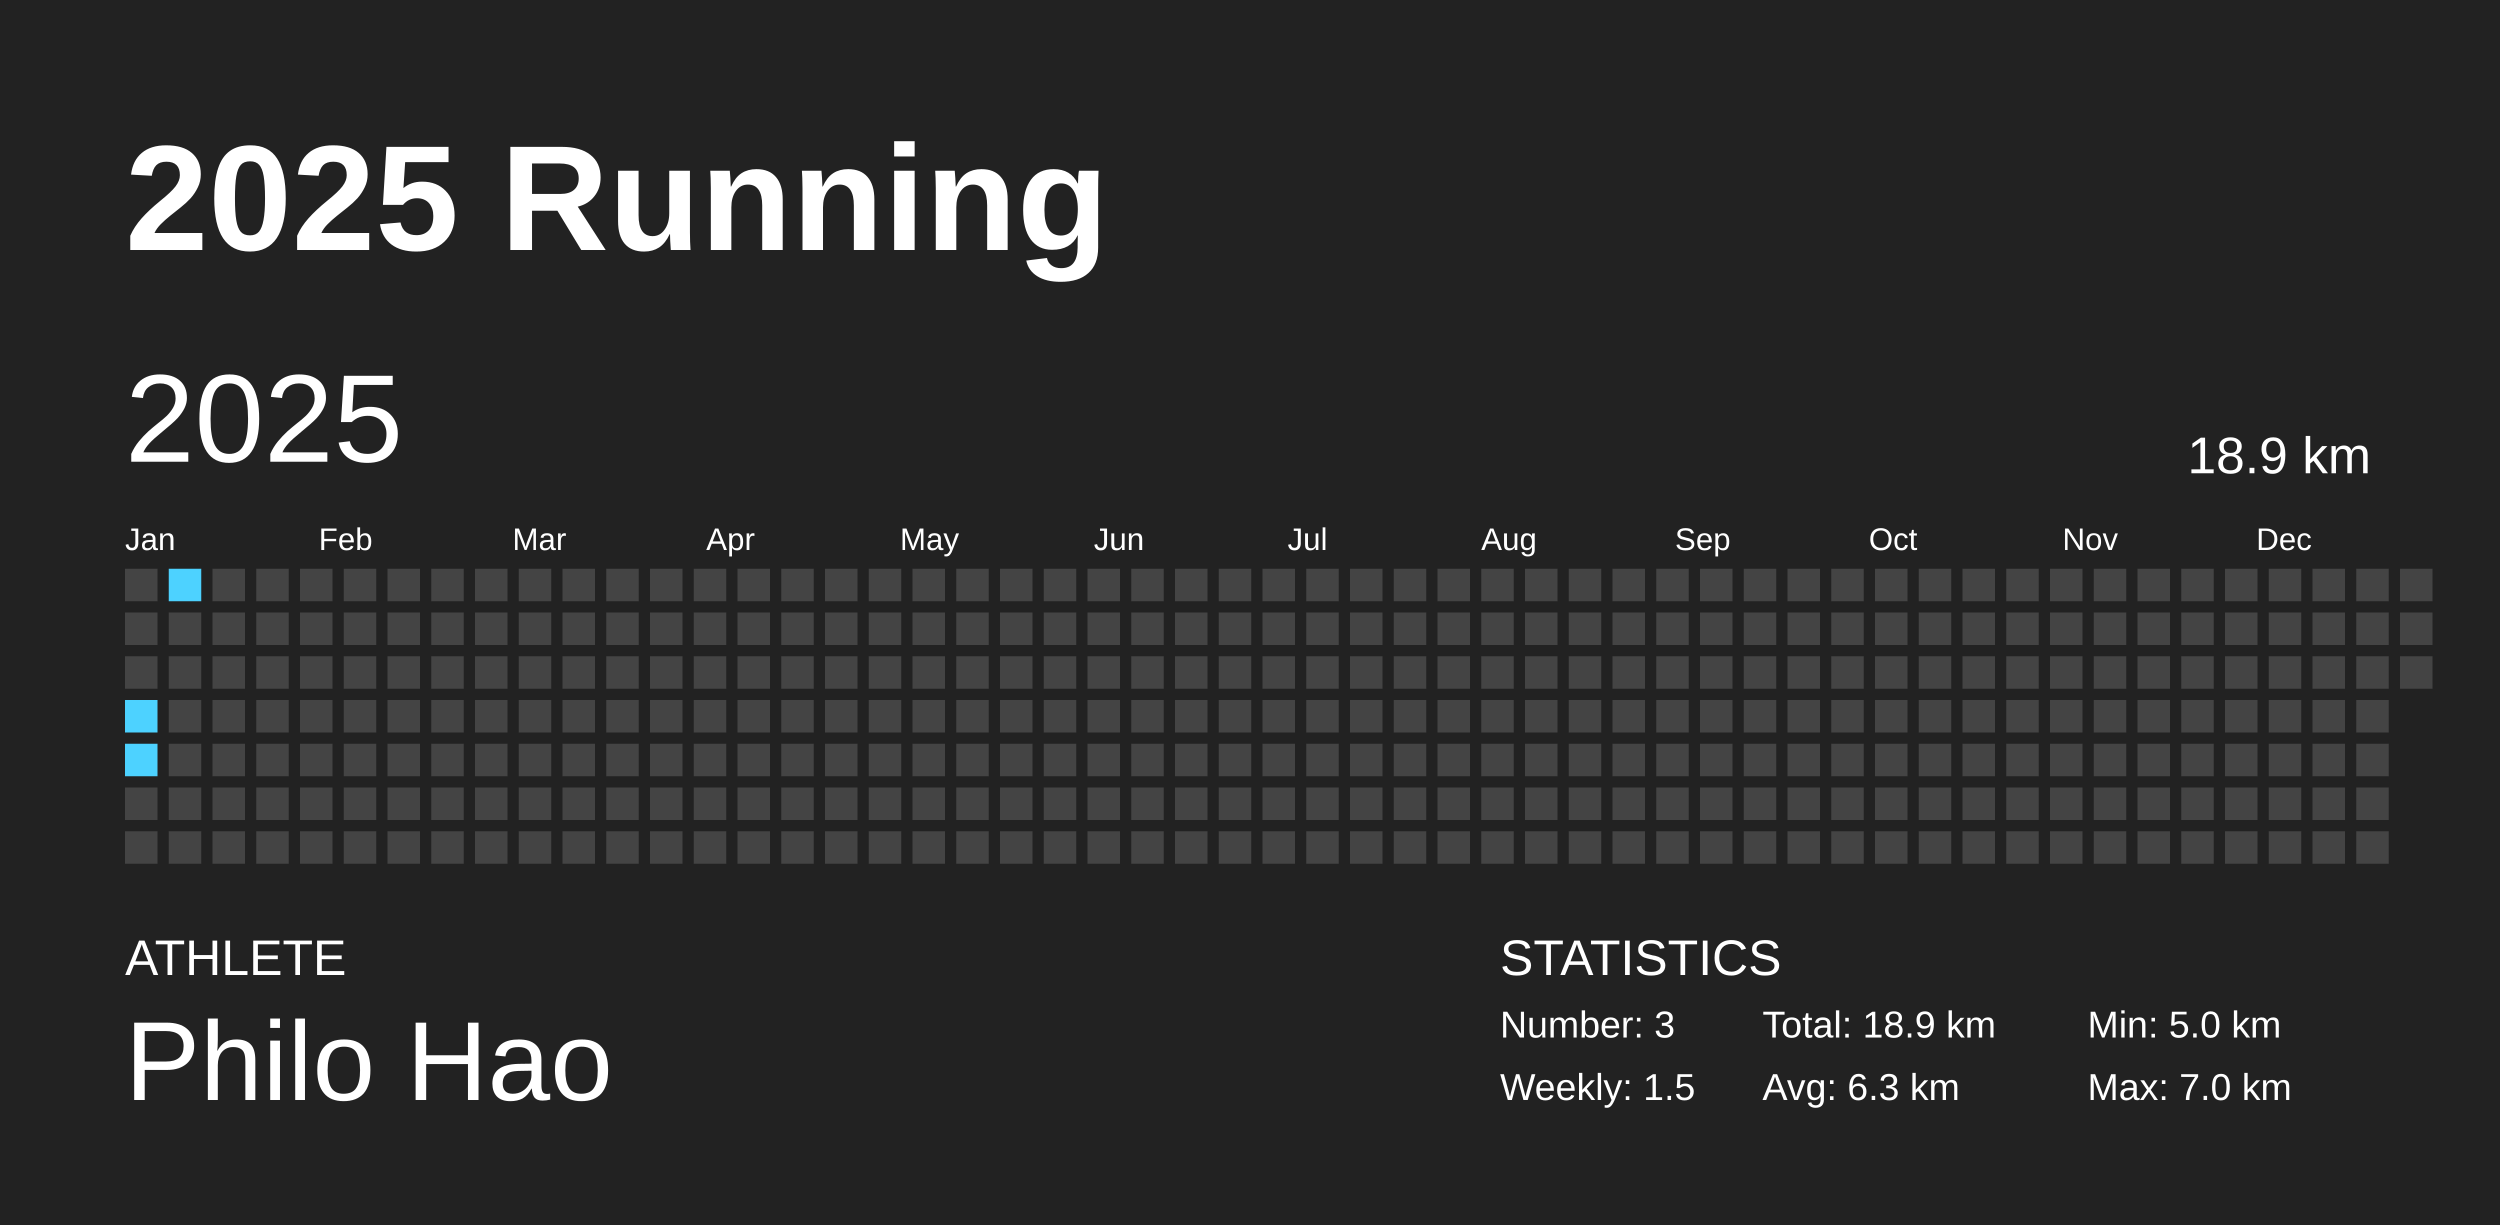
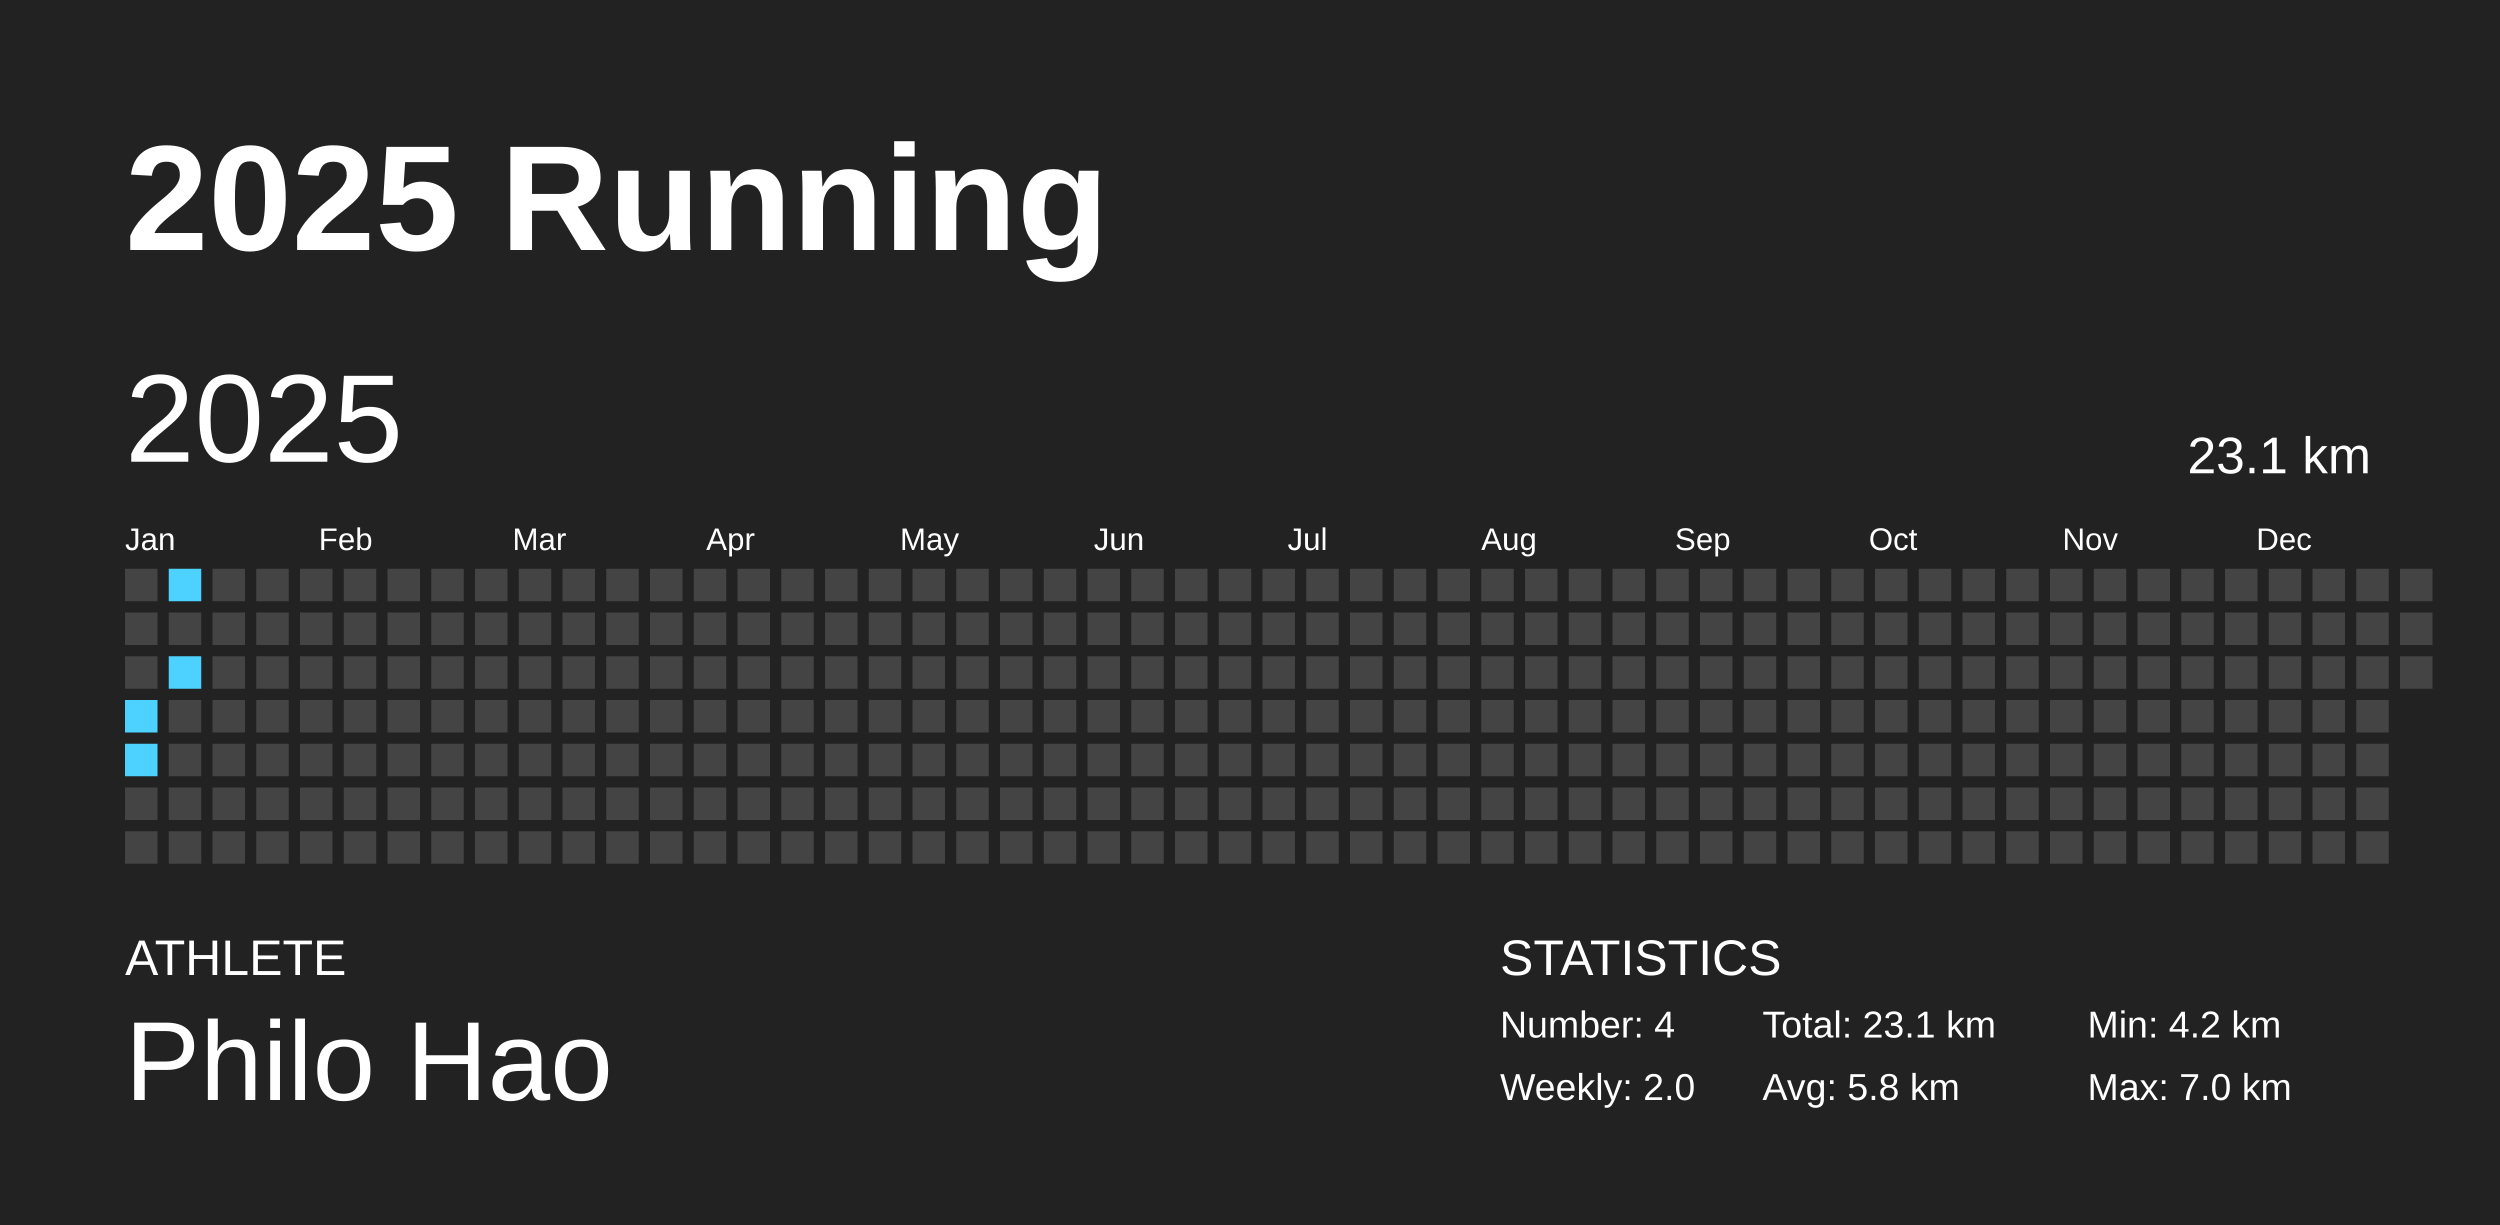
<svg xmlns="http://www.w3.org/2000/svg" baseProfile="full" height="98mm" version="1.1" viewBox="0,0,200,98" width="200mm">
  <defs />
  <rect fill="#222222" height="98" width="200" x="0" y="0" />
  <text fill="#FFFFFF" style="font-size:12px; font-family:Arial; font-weight:bold;" x="10" y="20">2025 Running</text>
  <text fill="#FFFFFF" style="font-size:4px; font-family:Arial" x="10" y="78">ATHLETE</text>
  <text fill="#FFFFFF" style="font-size:9px; font-family:Arial" x="10" y="88">Philo Hao</text>
  <text fill="#FFFFFF" style="font-size:4px; font-family:Arial" x="120" y="78">STATISTICS</text>
-   <text fill="#FFFFFF" style="font-size:3px; font-family:Arial" x="120" y="83">Number: 3</text>
-   <text fill="#FFFFFF" style="font-size:3px; font-family:Arial" x="120" y="88">Weekly: 1.5</text>
-   <text fill="#FFFFFF" style="font-size:3px; font-family:Arial" x="141" y="83">Total: 18.9 km</text>
-   <text fill="#FFFFFF" style="font-size:3px; font-family:Arial" x="141" y="88">Avg: 6.3 km</text>
-   <text fill="#FFFFFF" style="font-size:3px; font-family:Arial" x="167" y="83">Min: 5.0 km</text>
+   <text fill="#FFFFFF" style="font-size:3px; font-family:Arial" x="120" y="83">Number: 4</text>
+   <text fill="#FFFFFF" style="font-size:3px; font-family:Arial" x="120" y="88">Weekly: 2.0</text>
+   <text fill="#FFFFFF" style="font-size:3px; font-family:Arial" x="141" y="83">Total: 23.1 km</text>
+   <text fill="#FFFFFF" style="font-size:3px; font-family:Arial" x="141" y="88">Avg: 5.8 km</text>
+   <text fill="#FFFFFF" style="font-size:3px; font-family:Arial" x="167" y="83">Min: 4.2 km</text>
  <text fill="#FFFFFF" style="font-size:3px; font-family:Arial" x="167" y="88">Max: 7.0 km</text>
  <text dominant-baseline="hanging" fill="#FFFFFF" style="font-size:10.0px; font-family:Arial;" x="10" y="30">2025</text>
-   <text dominant-baseline="hanging" fill="#FFFFFF" style="font-size:4.125px; font-family:Arial;" x="175" y="35">18.9 km</text>
+   <text dominant-baseline="hanging" fill="#FFFFFF" style="font-size:4.125px; font-family:Arial;" x="175" y="35">23.1 km</text>
  <text fill="#FFFFFF" style="font-size:2.5px; font-family:Arial" x="10.0" y="44">Jan</text>
  <text fill="#FFFFFF" style="font-size:2.5px; font-family:Arial" x="25.5" y="44">Feb</text>
  <text fill="#FFFFFF" style="font-size:2.5px; font-family:Arial" x="41.0" y="44">Mar</text>
  <text fill="#FFFFFF" style="font-size:2.5px; font-family:Arial" x="56.5" y="44">Apr</text>
  <text fill="#FFFFFF" style="font-size:2.5px; font-family:Arial" x="72.0" y="44">May</text>
  <text fill="#FFFFFF" style="font-size:2.5px; font-family:Arial" x="87.5" y="44">Jun</text>
  <text fill="#FFFFFF" style="font-size:2.5px; font-family:Arial" x="103.0" y="44">Jul</text>
  <text fill="#FFFFFF" style="font-size:2.5px; font-family:Arial" x="118.5" y="44">Aug</text>
  <text fill="#FFFFFF" style="font-size:2.5px; font-family:Arial" x="134.0" y="44">Sep</text>
  <text fill="#FFFFFF" style="font-size:2.5px; font-family:Arial" x="149.5" y="44">Oct</text>
  <text fill="#FFFFFF" style="font-size:2.5px; font-family:Arial" x="165.0" y="44">Nov</text>
  <text fill="#FFFFFF" style="font-size:2.5px; font-family:Arial" x="180.5" y="44">Dec</text>
  <rect fill="#444444" height="2.6" width="2.6" x="10.0" y="45.5" />
  <rect fill="#444444" height="2.6" width="2.6" x="10.0" y="49.0" />
  <rect fill="#444444" height="2.6" width="2.6" x="10.0" y="52.5" />
  <rect fill="#4dd2ff" height="2.6" width="2.6" x="10.0" y="56.0" />
  <rect fill="#4dd2ff" height="2.6" width="2.6" x="10.0" y="59.5" />
  <rect fill="#444444" height="2.6" width="2.6" x="10.0" y="63.0" />
  <rect fill="#444444" height="2.6" width="2.6" x="10.0" y="66.5" />
  <rect fill="#4dd2ff" height="2.6" width="2.6" x="13.5" y="45.5" />
  <rect fill="#444444" height="2.6" width="2.6" x="13.5" y="49.0" />
-   <rect fill="#444444" height="2.6" width="2.6" x="13.5" y="52.5" />
+   <rect fill="#4dd2ff" height="2.6" width="2.6" x="13.5" y="52.5" />
  <rect fill="#444444" height="2.6" width="2.6" x="13.5" y="56.0" />
  <rect fill="#444444" height="2.6" width="2.6" x="13.5" y="59.5" />
  <rect fill="#444444" height="2.6" width="2.6" x="13.5" y="63.0" />
  <rect fill="#444444" height="2.6" width="2.6" x="13.5" y="66.5" />
  <rect fill="#444444" height="2.6" width="2.6" x="17.0" y="45.5" />
  <rect fill="#444444" height="2.6" width="2.6" x="17.0" y="49.0" />
  <rect fill="#444444" height="2.6" width="2.6" x="17.0" y="52.5" />
  <rect fill="#444444" height="2.6" width="2.6" x="17.0" y="56.0" />
  <rect fill="#444444" height="2.6" width="2.6" x="17.0" y="59.5" />
  <rect fill="#444444" height="2.6" width="2.6" x="17.0" y="63.0" />
  <rect fill="#444444" height="2.6" width="2.6" x="17.0" y="66.5" />
  <rect fill="#444444" height="2.6" width="2.6" x="20.5" y="45.5" />
  <rect fill="#444444" height="2.6" width="2.6" x="20.5" y="49.0" />
  <rect fill="#444444" height="2.6" width="2.6" x="20.5" y="52.5" />
  <rect fill="#444444" height="2.6" width="2.6" x="20.5" y="56.0" />
  <rect fill="#444444" height="2.6" width="2.6" x="20.5" y="59.5" />
  <rect fill="#444444" height="2.6" width="2.6" x="20.5" y="63.0" />
  <rect fill="#444444" height="2.6" width="2.6" x="20.5" y="66.5" />
  <rect fill="#444444" height="2.6" width="2.6" x="24.0" y="45.5" />
  <rect fill="#444444" height="2.6" width="2.6" x="24.0" y="49.0" />
  <rect fill="#444444" height="2.6" width="2.6" x="24.0" y="52.5" />
  <rect fill="#444444" height="2.6" width="2.6" x="24.0" y="56.0" />
  <rect fill="#444444" height="2.6" width="2.6" x="24.0" y="59.5" />
  <rect fill="#444444" height="2.6" width="2.6" x="24.0" y="63.0" />
  <rect fill="#444444" height="2.6" width="2.6" x="24.0" y="66.5" />
  <rect fill="#444444" height="2.6" width="2.6" x="27.5" y="45.5" />
  <rect fill="#444444" height="2.6" width="2.6" x="27.5" y="49.0" />
  <rect fill="#444444" height="2.6" width="2.6" x="27.5" y="52.5" />
  <rect fill="#444444" height="2.6" width="2.6" x="27.5" y="56.0" />
  <rect fill="#444444" height="2.6" width="2.6" x="27.5" y="59.5" />
  <rect fill="#444444" height="2.6" width="2.6" x="27.5" y="63.0" />
  <rect fill="#444444" height="2.6" width="2.6" x="27.5" y="66.5" />
  <rect fill="#444444" height="2.6" width="2.6" x="31.0" y="45.5" />
  <rect fill="#444444" height="2.6" width="2.6" x="31.0" y="49.0" />
  <rect fill="#444444" height="2.6" width="2.6" x="31.0" y="52.5" />
  <rect fill="#444444" height="2.6" width="2.6" x="31.0" y="56.0" />
  <rect fill="#444444" height="2.6" width="2.6" x="31.0" y="59.5" />
  <rect fill="#444444" height="2.6" width="2.6" x="31.0" y="63.0" />
  <rect fill="#444444" height="2.6" width="2.6" x="31.0" y="66.5" />
  <rect fill="#444444" height="2.6" width="2.6" x="34.5" y="45.5" />
  <rect fill="#444444" height="2.6" width="2.6" x="34.5" y="49.0" />
  <rect fill="#444444" height="2.6" width="2.6" x="34.5" y="52.5" />
  <rect fill="#444444" height="2.6" width="2.6" x="34.5" y="56.0" />
  <rect fill="#444444" height="2.6" width="2.6" x="34.5" y="59.5" />
  <rect fill="#444444" height="2.6" width="2.6" x="34.5" y="63.0" />
  <rect fill="#444444" height="2.6" width="2.6" x="34.5" y="66.5" />
  <rect fill="#444444" height="2.6" width="2.6" x="38.0" y="45.5" />
  <rect fill="#444444" height="2.6" width="2.6" x="38.0" y="49.0" />
  <rect fill="#444444" height="2.6" width="2.6" x="38.0" y="52.5" />
  <rect fill="#444444" height="2.6" width="2.6" x="38.0" y="56.0" />
  <rect fill="#444444" height="2.6" width="2.6" x="38.0" y="59.5" />
  <rect fill="#444444" height="2.6" width="2.6" x="38.0" y="63.0" />
  <rect fill="#444444" height="2.6" width="2.6" x="38.0" y="66.5" />
  <rect fill="#444444" height="2.6" width="2.6" x="41.5" y="45.5" />
  <rect fill="#444444" height="2.6" width="2.6" x="41.5" y="49.0" />
  <rect fill="#444444" height="2.6" width="2.6" x="41.5" y="52.5" />
  <rect fill="#444444" height="2.6" width="2.6" x="41.5" y="56.0" />
  <rect fill="#444444" height="2.6" width="2.6" x="41.5" y="59.5" />
  <rect fill="#444444" height="2.6" width="2.6" x="41.5" y="63.0" />
  <rect fill="#444444" height="2.6" width="2.6" x="41.5" y="66.5" />
  <rect fill="#444444" height="2.6" width="2.6" x="45.0" y="45.5" />
  <rect fill="#444444" height="2.6" width="2.6" x="45.0" y="49.0" />
  <rect fill="#444444" height="2.6" width="2.6" x="45.0" y="52.5" />
  <rect fill="#444444" height="2.6" width="2.6" x="45.0" y="56.0" />
  <rect fill="#444444" height="2.6" width="2.6" x="45.0" y="59.5" />
  <rect fill="#444444" height="2.6" width="2.6" x="45.0" y="63.0" />
  <rect fill="#444444" height="2.6" width="2.6" x="45.0" y="66.5" />
  <rect fill="#444444" height="2.6" width="2.6" x="48.5" y="45.5" />
  <rect fill="#444444" height="2.6" width="2.6" x="48.5" y="49.0" />
  <rect fill="#444444" height="2.6" width="2.6" x="48.5" y="52.5" />
  <rect fill="#444444" height="2.6" width="2.6" x="48.5" y="56.0" />
  <rect fill="#444444" height="2.6" width="2.6" x="48.5" y="59.5" />
  <rect fill="#444444" height="2.6" width="2.6" x="48.5" y="63.0" />
  <rect fill="#444444" height="2.6" width="2.6" x="48.5" y="66.5" />
  <rect fill="#444444" height="2.6" width="2.6" x="52.0" y="45.5" />
  <rect fill="#444444" height="2.6" width="2.6" x="52.0" y="49.0" />
  <rect fill="#444444" height="2.6" width="2.6" x="52.0" y="52.5" />
  <rect fill="#444444" height="2.6" width="2.6" x="52.0" y="56.0" />
  <rect fill="#444444" height="2.6" width="2.6" x="52.0" y="59.5" />
  <rect fill="#444444" height="2.6" width="2.6" x="52.0" y="63.0" />
  <rect fill="#444444" height="2.6" width="2.6" x="52.0" y="66.5" />
  <rect fill="#444444" height="2.6" width="2.6" x="55.5" y="45.5" />
  <rect fill="#444444" height="2.6" width="2.6" x="55.5" y="49.0" />
  <rect fill="#444444" height="2.6" width="2.6" x="55.5" y="52.5" />
  <rect fill="#444444" height="2.6" width="2.6" x="55.5" y="56.0" />
  <rect fill="#444444" height="2.6" width="2.6" x="55.5" y="59.5" />
  <rect fill="#444444" height="2.6" width="2.6" x="55.5" y="63.0" />
  <rect fill="#444444" height="2.6" width="2.6" x="55.5" y="66.5" />
  <rect fill="#444444" height="2.6" width="2.6" x="59.0" y="45.5" />
  <rect fill="#444444" height="2.6" width="2.6" x="59.0" y="49.0" />
  <rect fill="#444444" height="2.6" width="2.6" x="59.0" y="52.5" />
  <rect fill="#444444" height="2.6" width="2.6" x="59.0" y="56.0" />
  <rect fill="#444444" height="2.6" width="2.6" x="59.0" y="59.5" />
  <rect fill="#444444" height="2.6" width="2.6" x="59.0" y="63.0" />
  <rect fill="#444444" height="2.6" width="2.6" x="59.0" y="66.5" />
  <rect fill="#444444" height="2.6" width="2.6" x="62.5" y="45.5" />
  <rect fill="#444444" height="2.6" width="2.6" x="62.5" y="49.0" />
  <rect fill="#444444" height="2.6" width="2.6" x="62.5" y="52.5" />
  <rect fill="#444444" height="2.6" width="2.6" x="62.5" y="56.0" />
  <rect fill="#444444" height="2.6" width="2.6" x="62.5" y="59.5" />
  <rect fill="#444444" height="2.6" width="2.6" x="62.5" y="63.0" />
  <rect fill="#444444" height="2.6" width="2.6" x="62.5" y="66.5" />
  <rect fill="#444444" height="2.6" width="2.6" x="66.0" y="45.5" />
  <rect fill="#444444" height="2.6" width="2.6" x="66.0" y="49.0" />
  <rect fill="#444444" height="2.6" width="2.6" x="66.0" y="52.5" />
  <rect fill="#444444" height="2.6" width="2.6" x="66.0" y="56.0" />
  <rect fill="#444444" height="2.6" width="2.6" x="66.0" y="59.5" />
  <rect fill="#444444" height="2.6" width="2.6" x="66.0" y="63.0" />
  <rect fill="#444444" height="2.6" width="2.6" x="66.0" y="66.5" />
  <rect fill="#444444" height="2.6" width="2.6" x="69.5" y="45.5" />
  <rect fill="#444444" height="2.6" width="2.6" x="69.5" y="49.0" />
  <rect fill="#444444" height="2.6" width="2.6" x="69.5" y="52.5" />
  <rect fill="#444444" height="2.6" width="2.6" x="69.5" y="56.0" />
  <rect fill="#444444" height="2.6" width="2.6" x="69.5" y="59.5" />
  <rect fill="#444444" height="2.6" width="2.6" x="69.5" y="63.0" />
  <rect fill="#444444" height="2.6" width="2.6" x="69.5" y="66.5" />
  <rect fill="#444444" height="2.6" width="2.6" x="73.0" y="45.5" />
  <rect fill="#444444" height="2.6" width="2.6" x="73.0" y="49.0" />
  <rect fill="#444444" height="2.6" width="2.6" x="73.0" y="52.5" />
  <rect fill="#444444" height="2.6" width="2.6" x="73.0" y="56.0" />
  <rect fill="#444444" height="2.6" width="2.6" x="73.0" y="59.5" />
  <rect fill="#444444" height="2.6" width="2.6" x="73.0" y="63.0" />
  <rect fill="#444444" height="2.6" width="2.6" x="73.0" y="66.5" />
  <rect fill="#444444" height="2.6" width="2.6" x="76.5" y="45.5" />
  <rect fill="#444444" height="2.6" width="2.6" x="76.5" y="49.0" />
  <rect fill="#444444" height="2.6" width="2.6" x="76.5" y="52.5" />
  <rect fill="#444444" height="2.6" width="2.6" x="76.5" y="56.0" />
  <rect fill="#444444" height="2.6" width="2.6" x="76.5" y="59.5" />
  <rect fill="#444444" height="2.6" width="2.6" x="76.5" y="63.0" />
  <rect fill="#444444" height="2.6" width="2.6" x="76.5" y="66.5" />
  <rect fill="#444444" height="2.6" width="2.6" x="80.0" y="45.5" />
  <rect fill="#444444" height="2.6" width="2.6" x="80.0" y="49.0" />
  <rect fill="#444444" height="2.6" width="2.6" x="80.0" y="52.5" />
  <rect fill="#444444" height="2.6" width="2.6" x="80.0" y="56.0" />
  <rect fill="#444444" height="2.6" width="2.6" x="80.0" y="59.5" />
  <rect fill="#444444" height="2.6" width="2.6" x="80.0" y="63.0" />
  <rect fill="#444444" height="2.6" width="2.6" x="80.0" y="66.5" />
  <rect fill="#444444" height="2.6" width="2.6" x="83.5" y="45.5" />
  <rect fill="#444444" height="2.6" width="2.6" x="83.5" y="49.0" />
  <rect fill="#444444" height="2.6" width="2.6" x="83.5" y="52.5" />
  <rect fill="#444444" height="2.6" width="2.6" x="83.5" y="56.0" />
  <rect fill="#444444" height="2.6" width="2.6" x="83.5" y="59.5" />
  <rect fill="#444444" height="2.6" width="2.6" x="83.5" y="63.0" />
  <rect fill="#444444" height="2.6" width="2.6" x="83.5" y="66.5" />
  <rect fill="#444444" height="2.6" width="2.6" x="87.0" y="45.5" />
  <rect fill="#444444" height="2.6" width="2.6" x="87.0" y="49.0" />
  <rect fill="#444444" height="2.6" width="2.6" x="87.0" y="52.5" />
  <rect fill="#444444" height="2.6" width="2.6" x="87.0" y="56.0" />
  <rect fill="#444444" height="2.6" width="2.6" x="87.0" y="59.5" />
  <rect fill="#444444" height="2.6" width="2.6" x="87.0" y="63.0" />
  <rect fill="#444444" height="2.6" width="2.6" x="87.0" y="66.5" />
  <rect fill="#444444" height="2.6" width="2.6" x="90.5" y="45.5" />
  <rect fill="#444444" height="2.6" width="2.6" x="90.5" y="49.0" />
  <rect fill="#444444" height="2.6" width="2.6" x="90.5" y="52.5" />
  <rect fill="#444444" height="2.6" width="2.6" x="90.5" y="56.0" />
  <rect fill="#444444" height="2.6" width="2.6" x="90.5" y="59.5" />
  <rect fill="#444444" height="2.6" width="2.6" x="90.5" y="63.0" />
  <rect fill="#444444" height="2.6" width="2.6" x="90.5" y="66.5" />
  <rect fill="#444444" height="2.6" width="2.6" x="94.0" y="45.5" />
  <rect fill="#444444" height="2.6" width="2.6" x="94.0" y="49.0" />
  <rect fill="#444444" height="2.6" width="2.6" x="94.0" y="52.5" />
  <rect fill="#444444" height="2.6" width="2.6" x="94.0" y="56.0" />
  <rect fill="#444444" height="2.6" width="2.6" x="94.0" y="59.5" />
  <rect fill="#444444" height="2.6" width="2.6" x="94.0" y="63.0" />
  <rect fill="#444444" height="2.6" width="2.6" x="94.0" y="66.5" />
  <rect fill="#444444" height="2.6" width="2.6" x="97.5" y="45.5" />
  <rect fill="#444444" height="2.6" width="2.6" x="97.5" y="49.0" />
  <rect fill="#444444" height="2.6" width="2.6" x="97.5" y="52.5" />
  <rect fill="#444444" height="2.6" width="2.6" x="97.5" y="56.0" />
  <rect fill="#444444" height="2.6" width="2.6" x="97.5" y="59.5" />
  <rect fill="#444444" height="2.6" width="2.6" x="97.5" y="63.0" />
  <rect fill="#444444" height="2.6" width="2.6" x="97.5" y="66.5" />
  <rect fill="#444444" height="2.6" width="2.6" x="101.0" y="45.5" />
  <rect fill="#444444" height="2.6" width="2.6" x="101.0" y="49.0" />
  <rect fill="#444444" height="2.6" width="2.6" x="101.0" y="52.5" />
  <rect fill="#444444" height="2.6" width="2.6" x="101.0" y="56.0" />
  <rect fill="#444444" height="2.6" width="2.6" x="101.0" y="59.5" />
  <rect fill="#444444" height="2.6" width="2.6" x="101.0" y="63.0" />
  <rect fill="#444444" height="2.6" width="2.6" x="101.0" y="66.5" />
  <rect fill="#444444" height="2.6" width="2.6" x="104.5" y="45.5" />
  <rect fill="#444444" height="2.6" width="2.6" x="104.5" y="49.0" />
  <rect fill="#444444" height="2.6" width="2.6" x="104.5" y="52.5" />
  <rect fill="#444444" height="2.6" width="2.6" x="104.5" y="56.0" />
  <rect fill="#444444" height="2.6" width="2.6" x="104.5" y="59.5" />
  <rect fill="#444444" height="2.6" width="2.6" x="104.5" y="63.0" />
  <rect fill="#444444" height="2.6" width="2.6" x="104.5" y="66.5" />
  <rect fill="#444444" height="2.6" width="2.6" x="108.0" y="45.5" />
  <rect fill="#444444" height="2.6" width="2.6" x="108.0" y="49.0" />
  <rect fill="#444444" height="2.6" width="2.6" x="108.0" y="52.5" />
  <rect fill="#444444" height="2.6" width="2.6" x="108.0" y="56.0" />
  <rect fill="#444444" height="2.6" width="2.6" x="108.0" y="59.5" />
  <rect fill="#444444" height="2.6" width="2.6" x="108.0" y="63.0" />
  <rect fill="#444444" height="2.6" width="2.6" x="108.0" y="66.5" />
  <rect fill="#444444" height="2.6" width="2.6" x="111.5" y="45.5" />
  <rect fill="#444444" height="2.6" width="2.6" x="111.5" y="49.0" />
  <rect fill="#444444" height="2.6" width="2.6" x="111.5" y="52.5" />
  <rect fill="#444444" height="2.6" width="2.6" x="111.5" y="56.0" />
  <rect fill="#444444" height="2.6" width="2.6" x="111.5" y="59.5" />
  <rect fill="#444444" height="2.6" width="2.6" x="111.5" y="63.0" />
  <rect fill="#444444" height="2.6" width="2.6" x="111.5" y="66.5" />
  <rect fill="#444444" height="2.6" width="2.6" x="115.0" y="45.5" />
  <rect fill="#444444" height="2.6" width="2.6" x="115.0" y="49.0" />
  <rect fill="#444444" height="2.6" width="2.6" x="115.0" y="52.5" />
  <rect fill="#444444" height="2.6" width="2.6" x="115.0" y="56.0" />
  <rect fill="#444444" height="2.6" width="2.6" x="115.0" y="59.5" />
  <rect fill="#444444" height="2.6" width="2.6" x="115.0" y="63.0" />
  <rect fill="#444444" height="2.6" width="2.6" x="115.0" y="66.5" />
  <rect fill="#444444" height="2.6" width="2.6" x="118.5" y="45.5" />
  <rect fill="#444444" height="2.6" width="2.6" x="118.5" y="49.0" />
  <rect fill="#444444" height="2.6" width="2.6" x="118.5" y="52.5" />
  <rect fill="#444444" height="2.6" width="2.6" x="118.5" y="56.0" />
  <rect fill="#444444" height="2.6" width="2.6" x="118.5" y="59.5" />
  <rect fill="#444444" height="2.6" width="2.6" x="118.5" y="63.0" />
  <rect fill="#444444" height="2.6" width="2.6" x="118.5" y="66.5" />
  <rect fill="#444444" height="2.6" width="2.6" x="122.0" y="45.5" />
  <rect fill="#444444" height="2.6" width="2.6" x="122.0" y="49.0" />
  <rect fill="#444444" height="2.6" width="2.6" x="122.0" y="52.5" />
  <rect fill="#444444" height="2.6" width="2.6" x="122.0" y="56.0" />
  <rect fill="#444444" height="2.6" width="2.6" x="122.0" y="59.5" />
  <rect fill="#444444" height="2.6" width="2.6" x="122.0" y="63.0" />
  <rect fill="#444444" height="2.6" width="2.6" x="122.0" y="66.5" />
  <rect fill="#444444" height="2.6" width="2.6" x="125.5" y="45.5" />
  <rect fill="#444444" height="2.6" width="2.6" x="125.5" y="49.0" />
  <rect fill="#444444" height="2.6" width="2.6" x="125.5" y="52.5" />
  <rect fill="#444444" height="2.6" width="2.6" x="125.5" y="56.0" />
  <rect fill="#444444" height="2.6" width="2.6" x="125.5" y="59.5" />
  <rect fill="#444444" height="2.6" width="2.6" x="125.5" y="63.0" />
  <rect fill="#444444" height="2.6" width="2.6" x="125.5" y="66.5" />
  <rect fill="#444444" height="2.6" width="2.6" x="129.0" y="45.5" />
  <rect fill="#444444" height="2.6" width="2.6" x="129.0" y="49.0" />
  <rect fill="#444444" height="2.6" width="2.6" x="129.0" y="52.5" />
  <rect fill="#444444" height="2.6" width="2.6" x="129.0" y="56.0" />
  <rect fill="#444444" height="2.6" width="2.6" x="129.0" y="59.5" />
  <rect fill="#444444" height="2.6" width="2.6" x="129.0" y="63.0" />
  <rect fill="#444444" height="2.6" width="2.6" x="129.0" y="66.5" />
  <rect fill="#444444" height="2.6" width="2.6" x="132.5" y="45.5" />
  <rect fill="#444444" height="2.6" width="2.6" x="132.5" y="49.0" />
  <rect fill="#444444" height="2.6" width="2.6" x="132.5" y="52.5" />
  <rect fill="#444444" height="2.6" width="2.6" x="132.5" y="56.0" />
  <rect fill="#444444" height="2.6" width="2.6" x="132.5" y="59.5" />
  <rect fill="#444444" height="2.6" width="2.6" x="132.5" y="63.0" />
  <rect fill="#444444" height="2.6" width="2.6" x="132.5" y="66.5" />
  <rect fill="#444444" height="2.6" width="2.6" x="136.0" y="45.5" />
  <rect fill="#444444" height="2.6" width="2.6" x="136.0" y="49.0" />
  <rect fill="#444444" height="2.6" width="2.6" x="136.0" y="52.5" />
  <rect fill="#444444" height="2.6" width="2.6" x="136.0" y="56.0" />
  <rect fill="#444444" height="2.6" width="2.6" x="136.0" y="59.5" />
  <rect fill="#444444" height="2.6" width="2.6" x="136.0" y="63.0" />
  <rect fill="#444444" height="2.6" width="2.6" x="136.0" y="66.5" />
  <rect fill="#444444" height="2.6" width="2.6" x="139.5" y="45.5" />
  <rect fill="#444444" height="2.6" width="2.6" x="139.5" y="49.0" />
  <rect fill="#444444" height="2.6" width="2.6" x="139.5" y="52.5" />
  <rect fill="#444444" height="2.6" width="2.6" x="139.5" y="56.0" />
  <rect fill="#444444" height="2.6" width="2.6" x="139.5" y="59.5" />
  <rect fill="#444444" height="2.6" width="2.6" x="139.5" y="63.0" />
  <rect fill="#444444" height="2.6" width="2.6" x="139.5" y="66.5" />
  <rect fill="#444444" height="2.6" width="2.6" x="143.0" y="45.5" />
  <rect fill="#444444" height="2.6" width="2.6" x="143.0" y="49.0" />
  <rect fill="#444444" height="2.6" width="2.6" x="143.0" y="52.5" />
  <rect fill="#444444" height="2.6" width="2.6" x="143.0" y="56.0" />
  <rect fill="#444444" height="2.6" width="2.6" x="143.0" y="59.5" />
  <rect fill="#444444" height="2.6" width="2.6" x="143.0" y="63.0" />
  <rect fill="#444444" height="2.6" width="2.6" x="143.0" y="66.5" />
  <rect fill="#444444" height="2.6" width="2.6" x="146.5" y="45.5" />
  <rect fill="#444444" height="2.6" width="2.6" x="146.5" y="49.0" />
  <rect fill="#444444" height="2.6" width="2.6" x="146.5" y="52.5" />
  <rect fill="#444444" height="2.6" width="2.6" x="146.5" y="56.0" />
  <rect fill="#444444" height="2.6" width="2.6" x="146.5" y="59.5" />
  <rect fill="#444444" height="2.6" width="2.6" x="146.5" y="63.0" />
  <rect fill="#444444" height="2.6" width="2.6" x="146.5" y="66.5" />
  <rect fill="#444444" height="2.6" width="2.6" x="150.0" y="45.5" />
  <rect fill="#444444" height="2.6" width="2.6" x="150.0" y="49.0" />
  <rect fill="#444444" height="2.6" width="2.6" x="150.0" y="52.5" />
  <rect fill="#444444" height="2.6" width="2.6" x="150.0" y="56.0" />
  <rect fill="#444444" height="2.6" width="2.6" x="150.0" y="59.5" />
  <rect fill="#444444" height="2.6" width="2.6" x="150.0" y="63.0" />
  <rect fill="#444444" height="2.6" width="2.6" x="150.0" y="66.5" />
  <rect fill="#444444" height="2.6" width="2.6" x="153.5" y="45.5" />
  <rect fill="#444444" height="2.6" width="2.6" x="153.5" y="49.0" />
  <rect fill="#444444" height="2.6" width="2.6" x="153.5" y="52.5" />
  <rect fill="#444444" height="2.6" width="2.6" x="153.5" y="56.0" />
  <rect fill="#444444" height="2.6" width="2.6" x="153.5" y="59.5" />
  <rect fill="#444444" height="2.6" width="2.6" x="153.5" y="63.0" />
  <rect fill="#444444" height="2.6" width="2.6" x="153.5" y="66.5" />
  <rect fill="#444444" height="2.6" width="2.6" x="157.0" y="45.5" />
  <rect fill="#444444" height="2.6" width="2.6" x="157.0" y="49.0" />
  <rect fill="#444444" height="2.6" width="2.6" x="157.0" y="52.5" />
  <rect fill="#444444" height="2.6" width="2.6" x="157.0" y="56.0" />
  <rect fill="#444444" height="2.6" width="2.6" x="157.0" y="59.5" />
  <rect fill="#444444" height="2.6" width="2.6" x="157.0" y="63.0" />
  <rect fill="#444444" height="2.6" width="2.6" x="157.0" y="66.5" />
  <rect fill="#444444" height="2.6" width="2.6" x="160.5" y="45.5" />
  <rect fill="#444444" height="2.6" width="2.6" x="160.5" y="49.0" />
  <rect fill="#444444" height="2.6" width="2.6" x="160.5" y="52.5" />
  <rect fill="#444444" height="2.6" width="2.6" x="160.5" y="56.0" />
  <rect fill="#444444" height="2.6" width="2.6" x="160.5" y="59.5" />
  <rect fill="#444444" height="2.6" width="2.6" x="160.5" y="63.0" />
  <rect fill="#444444" height="2.6" width="2.6" x="160.5" y="66.5" />
  <rect fill="#444444" height="2.6" width="2.6" x="164.0" y="45.5" />
  <rect fill="#444444" height="2.6" width="2.6" x="164.0" y="49.0" />
  <rect fill="#444444" height="2.6" width="2.6" x="164.0" y="52.5" />
  <rect fill="#444444" height="2.6" width="2.6" x="164.0" y="56.0" />
  <rect fill="#444444" height="2.6" width="2.6" x="164.0" y="59.5" />
  <rect fill="#444444" height="2.6" width="2.6" x="164.0" y="63.0" />
  <rect fill="#444444" height="2.6" width="2.6" x="164.0" y="66.5" />
  <rect fill="#444444" height="2.6" width="2.6" x="167.5" y="45.5" />
  <rect fill="#444444" height="2.6" width="2.6" x="167.5" y="49.0" />
  <rect fill="#444444" height="2.6" width="2.6" x="167.5" y="52.5" />
  <rect fill="#444444" height="2.6" width="2.6" x="167.5" y="56.0" />
  <rect fill="#444444" height="2.6" width="2.6" x="167.5" y="59.5" />
  <rect fill="#444444" height="2.6" width="2.6" x="167.5" y="63.0" />
  <rect fill="#444444" height="2.6" width="2.6" x="167.5" y="66.5" />
  <rect fill="#444444" height="2.6" width="2.6" x="171.0" y="45.5" />
  <rect fill="#444444" height="2.6" width="2.6" x="171.0" y="49.0" />
  <rect fill="#444444" height="2.6" width="2.6" x="171.0" y="52.5" />
  <rect fill="#444444" height="2.6" width="2.6" x="171.0" y="56.0" />
  <rect fill="#444444" height="2.6" width="2.6" x="171.0" y="59.5" />
  <rect fill="#444444" height="2.6" width="2.6" x="171.0" y="63.0" />
  <rect fill="#444444" height="2.6" width="2.6" x="171.0" y="66.5" />
  <rect fill="#444444" height="2.6" width="2.6" x="174.5" y="45.5" />
  <rect fill="#444444" height="2.6" width="2.6" x="174.5" y="49.0" />
  <rect fill="#444444" height="2.6" width="2.6" x="174.5" y="52.5" />
  <rect fill="#444444" height="2.6" width="2.6" x="174.5" y="56.0" />
  <rect fill="#444444" height="2.6" width="2.6" x="174.5" y="59.5" />
  <rect fill="#444444" height="2.6" width="2.6" x="174.5" y="63.0" />
  <rect fill="#444444" height="2.6" width="2.6" x="174.5" y="66.5" />
  <rect fill="#444444" height="2.6" width="2.6" x="178.0" y="45.5" />
  <rect fill="#444444" height="2.6" width="2.6" x="178.0" y="49.0" />
  <rect fill="#444444" height="2.6" width="2.6" x="178.0" y="52.5" />
  <rect fill="#444444" height="2.6" width="2.6" x="178.0" y="56.0" />
  <rect fill="#444444" height="2.6" width="2.6" x="178.0" y="59.5" />
  <rect fill="#444444" height="2.6" width="2.6" x="178.0" y="63.0" />
  <rect fill="#444444" height="2.6" width="2.6" x="178.0" y="66.5" />
  <rect fill="#444444" height="2.6" width="2.6" x="181.5" y="45.5" />
  <rect fill="#444444" height="2.6" width="2.6" x="181.5" y="49.0" />
  <rect fill="#444444" height="2.6" width="2.6" x="181.5" y="52.5" />
  <rect fill="#444444" height="2.6" width="2.6" x="181.5" y="56.0" />
  <rect fill="#444444" height="2.6" width="2.6" x="181.5" y="59.5" />
  <rect fill="#444444" height="2.6" width="2.6" x="181.5" y="63.0" />
  <rect fill="#444444" height="2.6" width="2.6" x="181.5" y="66.5" />
  <rect fill="#444444" height="2.6" width="2.6" x="185.0" y="45.5" />
  <rect fill="#444444" height="2.6" width="2.6" x="185.0" y="49.0" />
  <rect fill="#444444" height="2.6" width="2.6" x="185.0" y="52.5" />
  <rect fill="#444444" height="2.6" width="2.6" x="185.0" y="56.0" />
  <rect fill="#444444" height="2.6" width="2.6" x="185.0" y="59.5" />
  <rect fill="#444444" height="2.6" width="2.6" x="185.0" y="63.0" />
  <rect fill="#444444" height="2.6" width="2.6" x="185.0" y="66.5" />
  <rect fill="#444444" height="2.6" width="2.6" x="188.5" y="45.5" />
  <rect fill="#444444" height="2.6" width="2.6" x="188.5" y="49.0" />
  <rect fill="#444444" height="2.6" width="2.6" x="188.5" y="52.5" />
  <rect fill="#444444" height="2.6" width="2.6" x="188.5" y="56.0" />
  <rect fill="#444444" height="2.6" width="2.6" x="188.5" y="59.5" />
  <rect fill="#444444" height="2.6" width="2.6" x="188.5" y="63.0" />
  <rect fill="#444444" height="2.6" width="2.6" x="188.5" y="66.5" />
  <rect fill="#444444" height="2.6" width="2.6" x="192.0" y="45.5" />
  <rect fill="#444444" height="2.6" width="2.6" x="192.0" y="49.0" />
  <rect fill="#444444" height="2.6" width="2.6" x="192.0" y="52.5" />
</svg>
